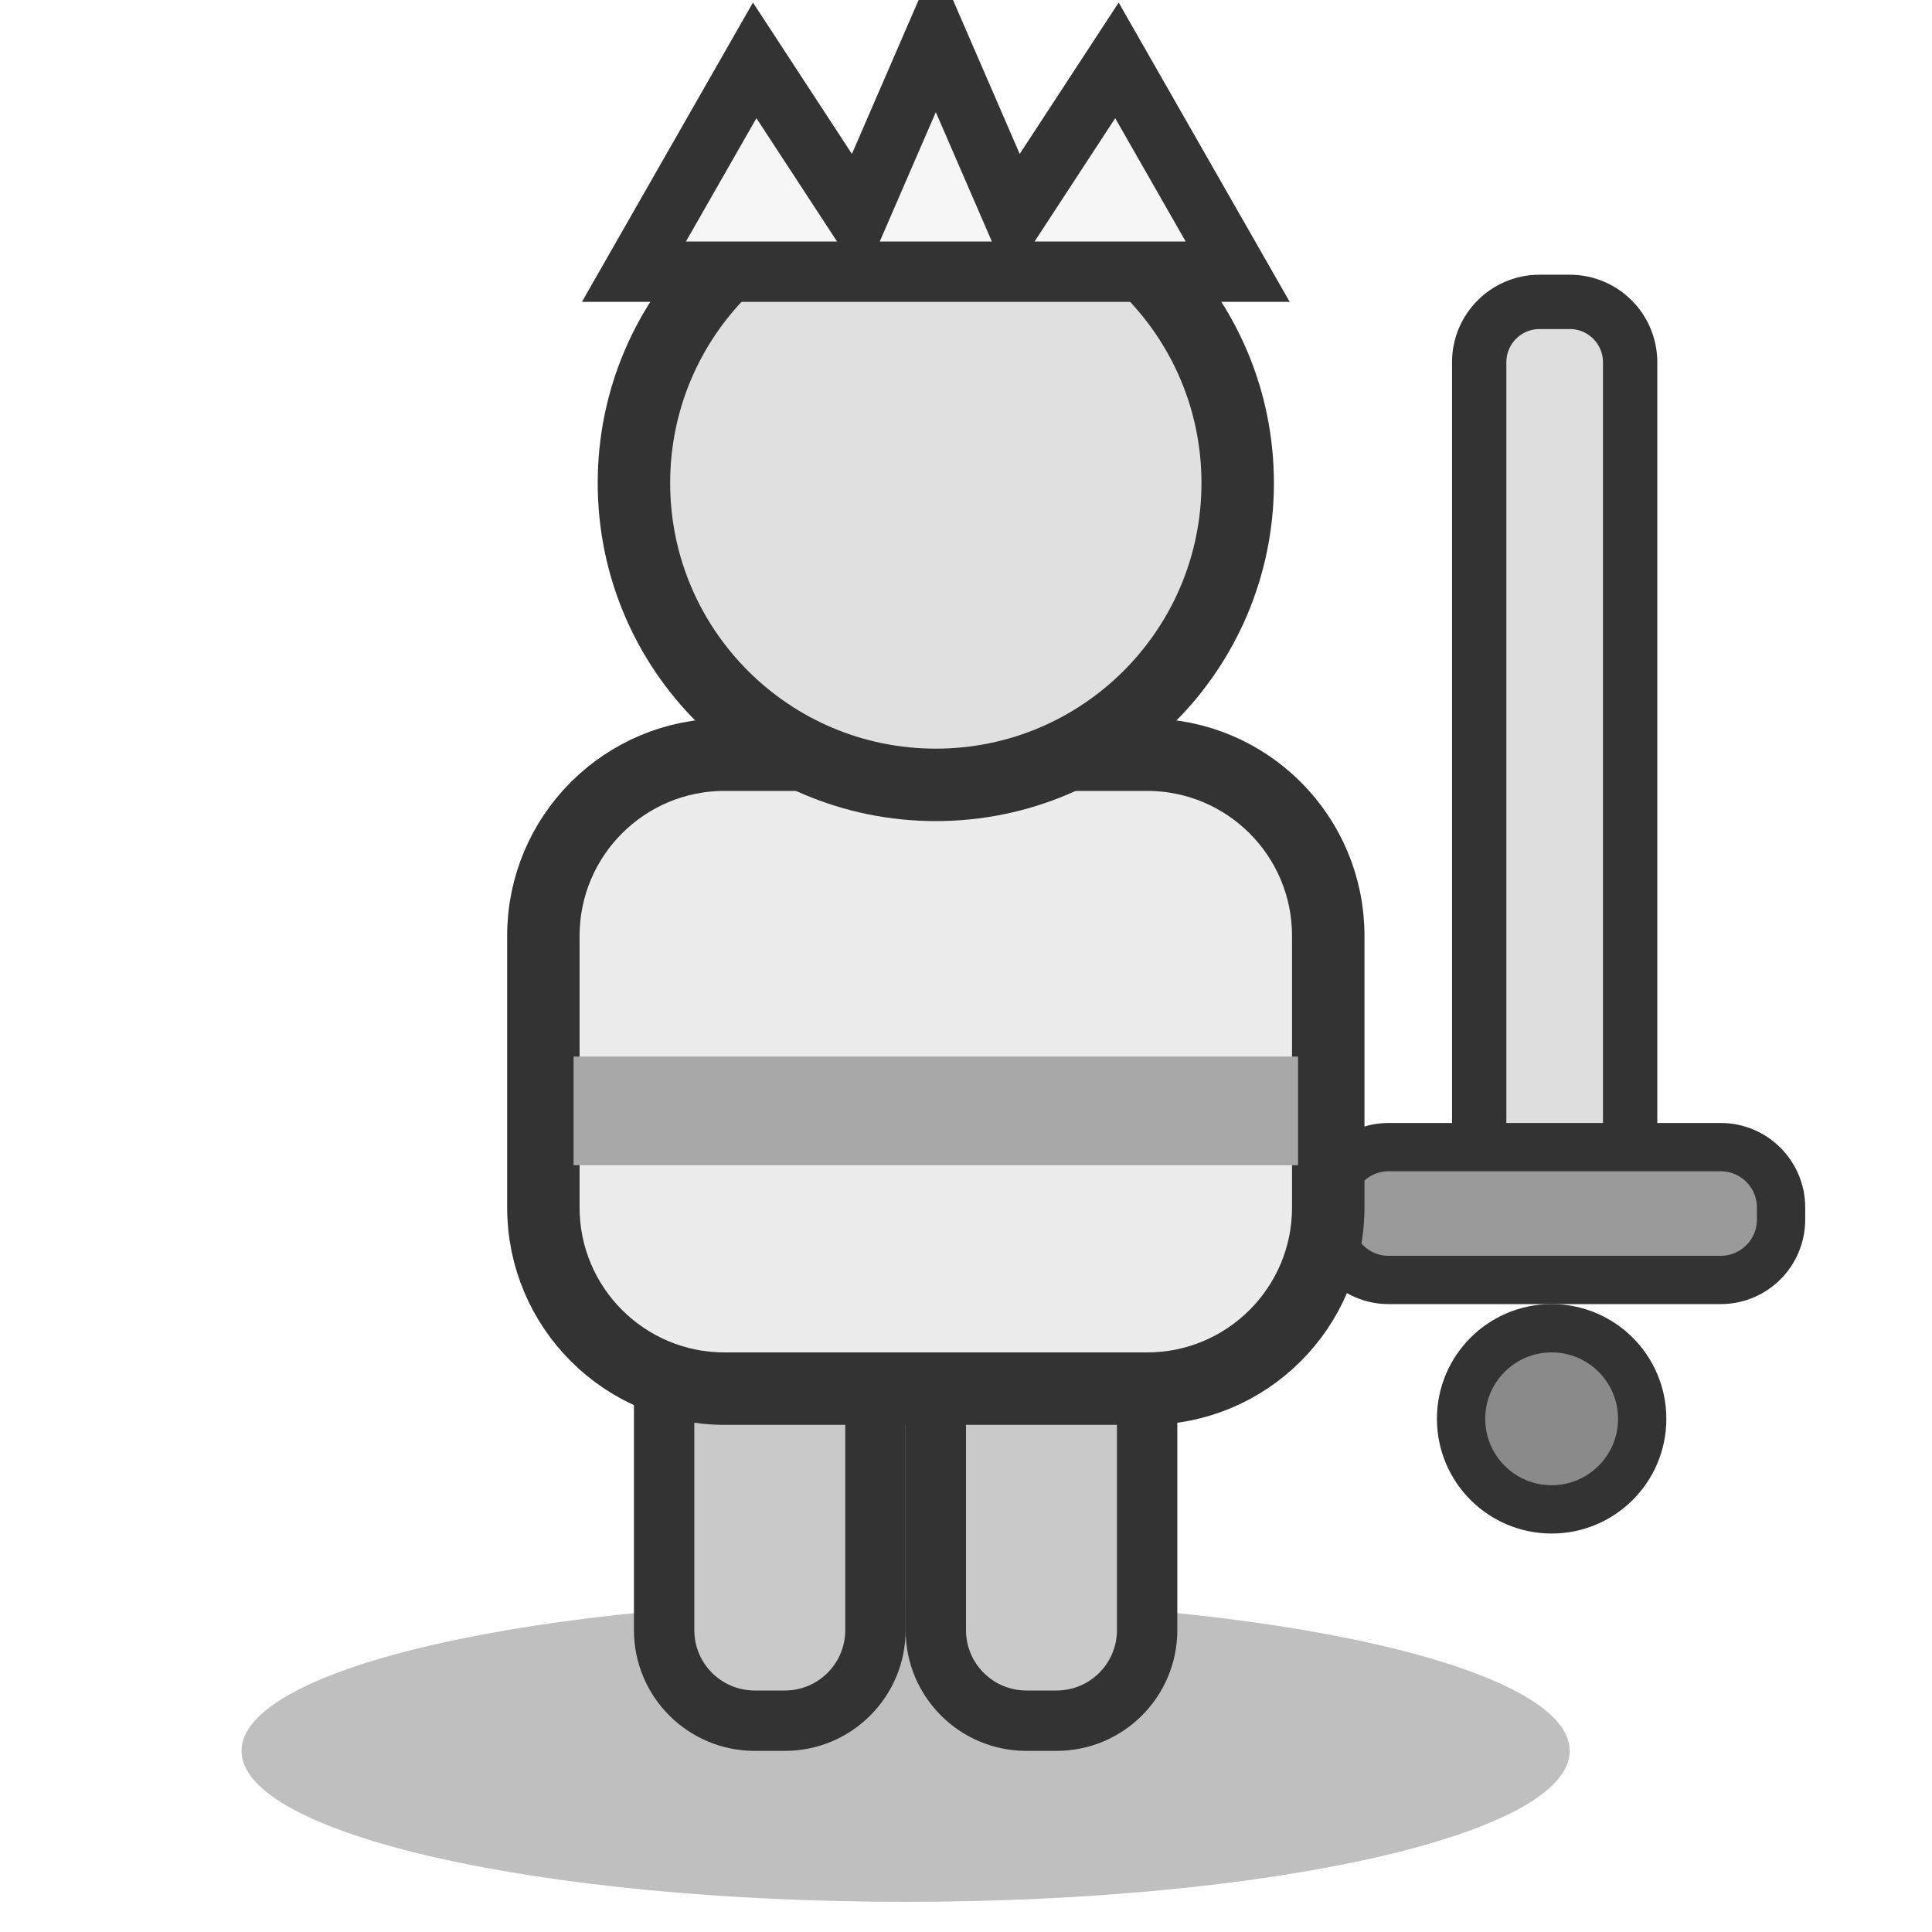
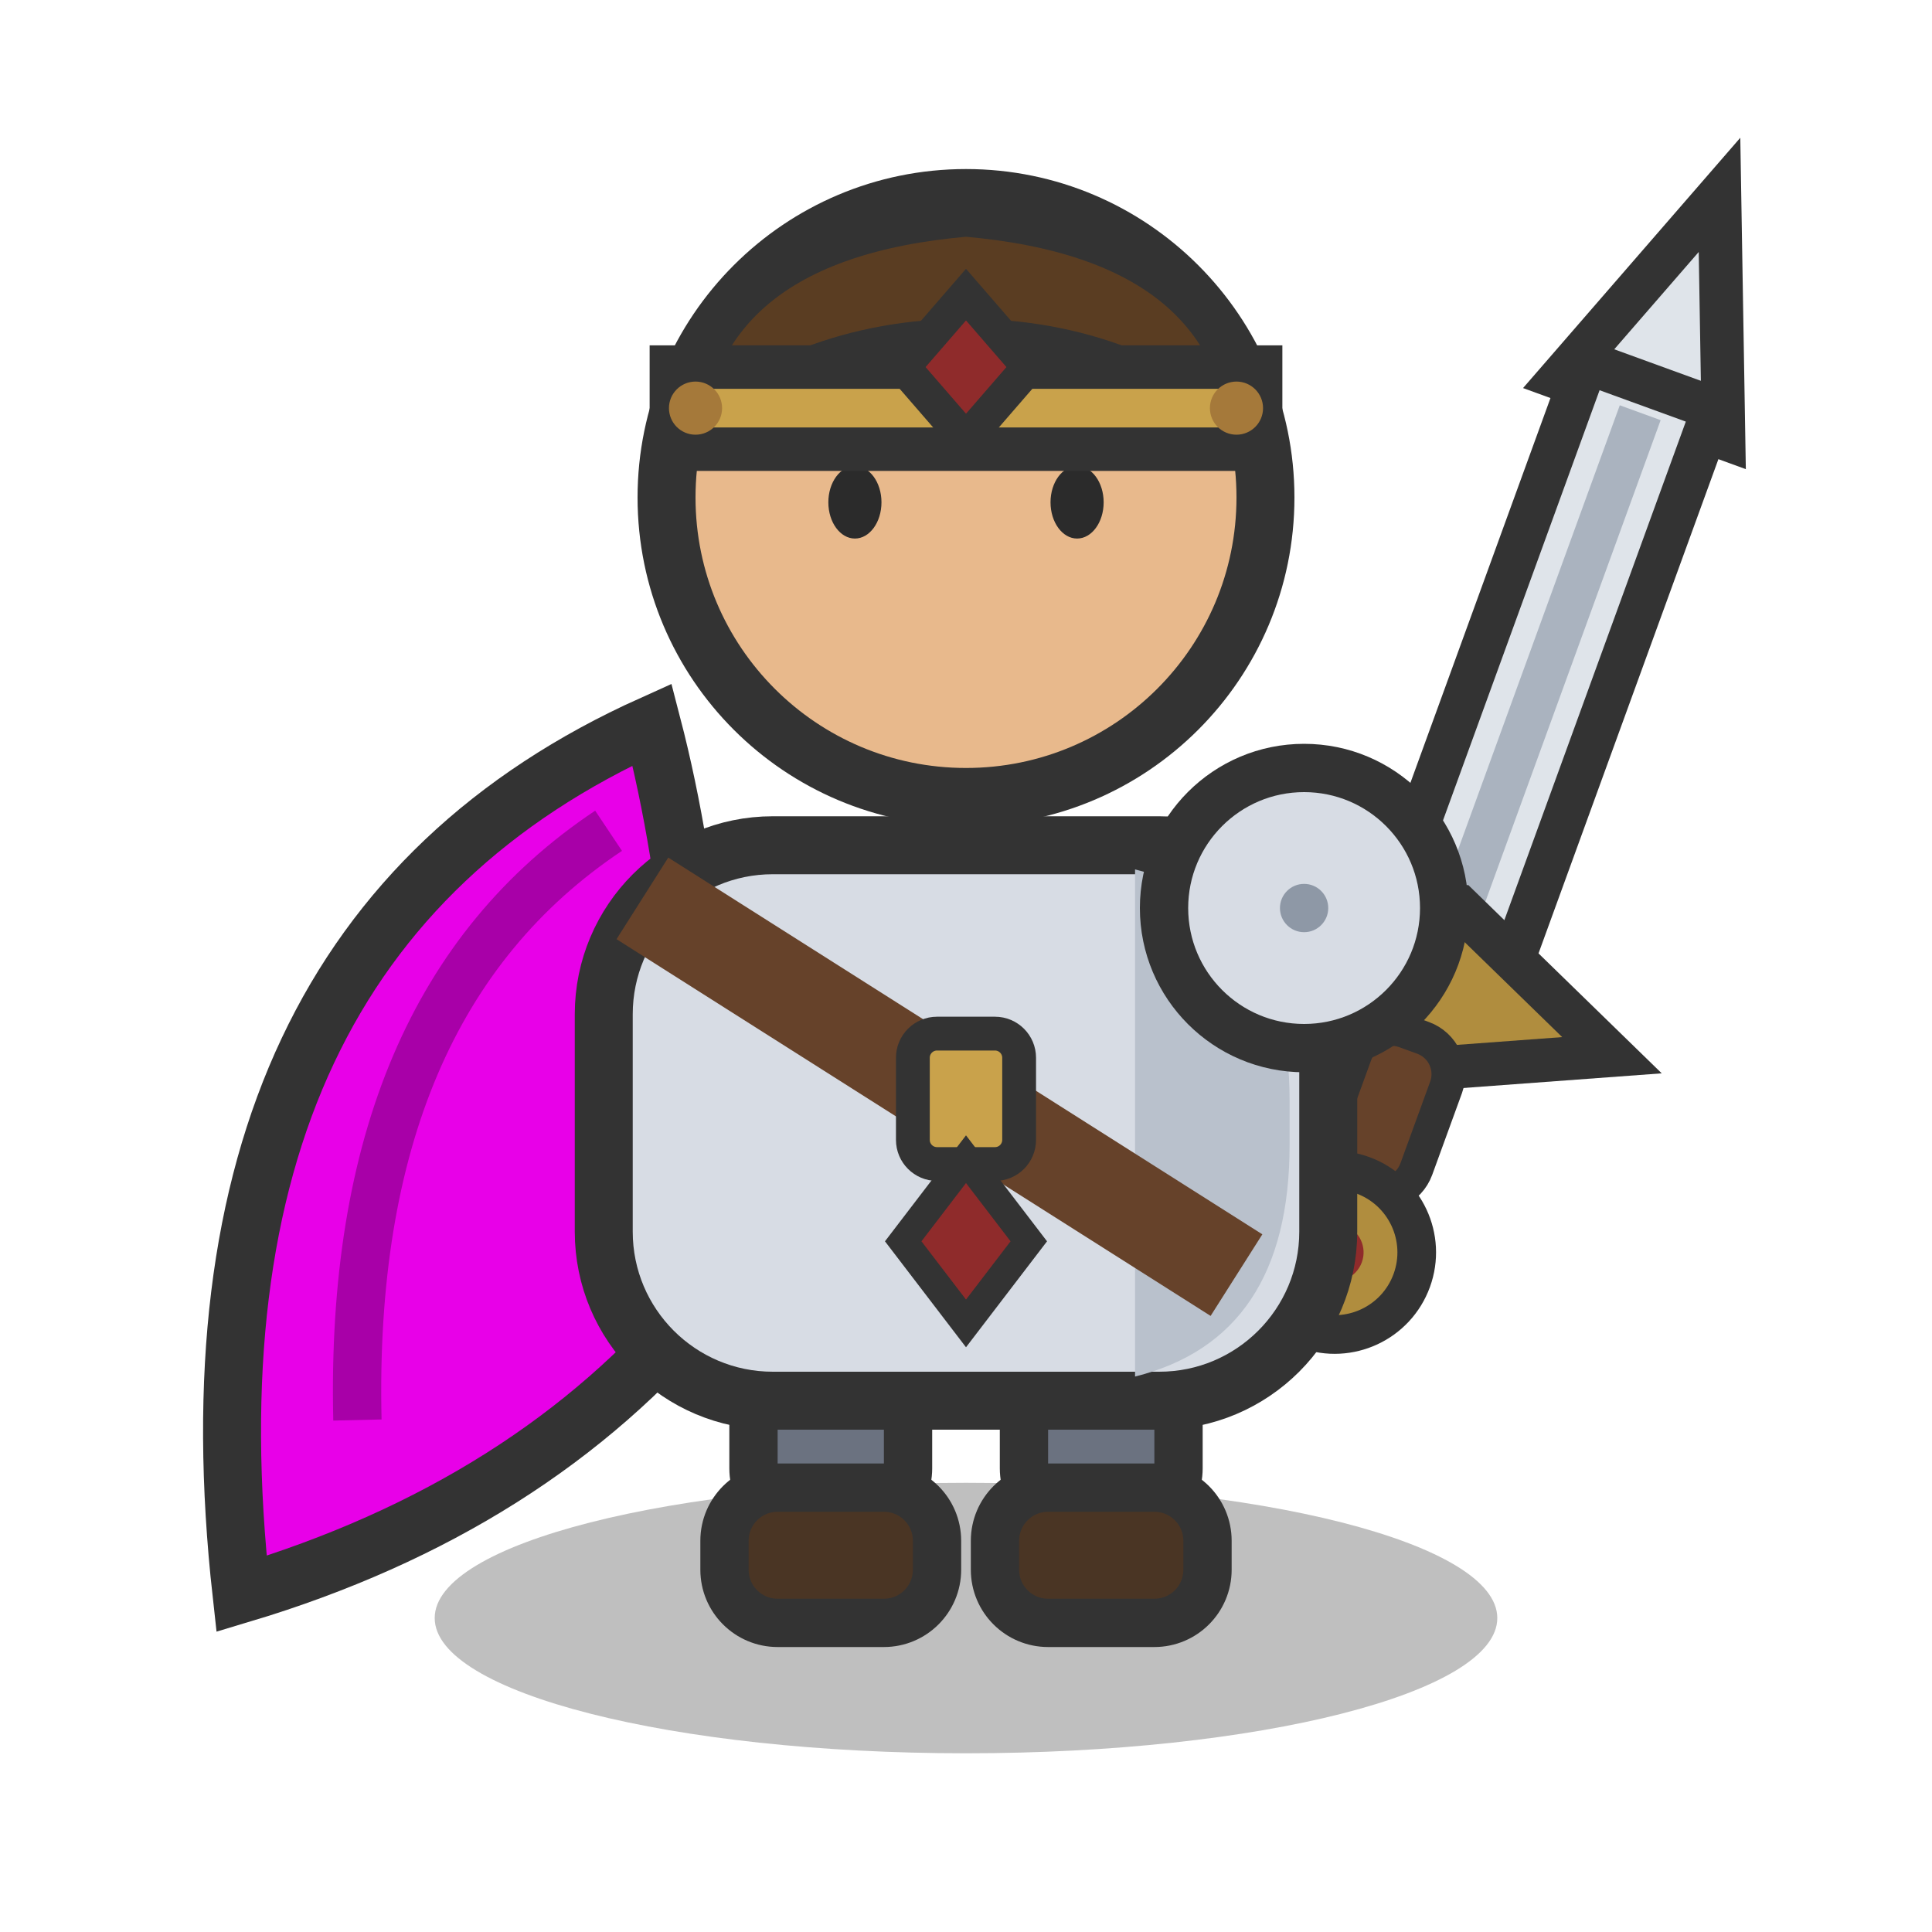
- <svg xmlns="http://www.w3.org/2000/svg" width="32" height="32">
-   <ellipse cx="15" cy="29" rx="11" ry="2.5" fill="#000000" opacity="0.25" />
-   <rect x="11" y="21.5" width="3.5" height="7" rx="1.5" fill="#c9c9c9" stroke="#333333" stroke-width="1" />
-   <rect x="15.5" y="21.5" width="3.5" height="7" rx="1.5" fill="#c9c9c9" stroke="#333333" stroke-width="1" />
-   <rect x="24.5" y="5" width="2.5" height="15" rx="1" fill="#dedede" stroke="#333333" stroke-width="0.9" />
-   <rect x="22" y="19" width="7.5" height="2.2" rx="1" fill="#9a9a9a" stroke="#333333" stroke-width="0.8" />
-   <circle cx="25.7" cy="23.5" r="1.5" fill="#8a8a8a" stroke="#333333" stroke-width="0.8" />
-   <rect x="9" y="12.5" width="13" height="10.5" rx="3" fill="#ececec" stroke="#333333" stroke-width="1.2" />
-   <rect x="9.5" y="17.5" width="12" height="1.8" fill="#a8a8a8" />
-   <circle cx="15.5" cy="8" r="5" fill="#e0e0e0" stroke="#333333" stroke-width="1.2" />
-   <path d="M10.5 4.5 L12.5 1 L14.2 3.6 L15.5 0.6 L16.8 3.6 L18.5 1 L20.5 4.5 z" fill="#f6f6f6" stroke="#333333" stroke-width="1" />
+ <svg xmlns="http://www.w3.org/2000/svg" width="40" height="40">
+   <ellipse cx="20" cy="33.5" rx="11" ry="2.8" fill="#000000" opacity="0.25" />
+   <path d="M13.5 15 Q3.5 19.5 5 33 Q11 31.2 14.5 27 Q14.8 20 13.5 15 z" fill="#e800e8" stroke="#333333" stroke-width="1.2" />
+   <path d="M12.6 17.2 Q7.2 20.8 7.4 29.4" fill="none" stroke="#a800a8" stroke-width="1" />
+   <rect x="15.6" y="28" width="3.2" height="3.5" rx="1.1" fill="#6b7280" stroke="#333333" stroke-width="1" />
+   <rect x="21.2" y="28" width="3.2" height="3.5" rx="1.1" fill="#6b7280" stroke="#333333" stroke-width="1" />
+   <rect x="15" y="30.8" width="4.4" height="2.8" rx="1.1" fill="#4a3524" stroke="#333333" stroke-width="1" />
+   <rect x="20.6" y="30.8" width="4.4" height="2.8" rx="1.1" fill="#4a3524" stroke="#333333" stroke-width="1" />
+   <g transform="rotate(20 29 21)">
+     <path d="M27.6 7.5 L29.4 2.8 L31.2 7.5 z" fill="#dfe4ea" stroke="#333333" stroke-width="0.9" />
+     <rect x="28" y="7" width="2.8" height="13" fill="#dfe4ea" stroke="#333333" stroke-width="0.9" />
+     <line x1="29.4" y1="7.6" x2="29.4" y2="19.4" stroke="#aab3bf" stroke-width="0.9" />
+     <path d="M25.4 20.3 L29.4 18.5 L33.4 20.3 L29.4 22.1 z" fill="#b08d3e" stroke="#333333" stroke-width="0.9" />
+     <rect x="28.4" y="21.3" width="2" height="3.4" rx="0.8" fill="#66422a" stroke="#333333" stroke-width="0.7" />
+     <circle cx="29.4" cy="26.1" r="1.7" fill="#b08d3e" stroke="#333333" stroke-width="0.8" />
+     <circle cx="29.4" cy="26.1" r="0.6" fill="#8f2b2b" />
+   </g>
+   <rect x="12.5" y="17.5" width="15" height="11.5" rx="3.5" fill="#d7dce4" stroke="#333333" stroke-width="1.2" />
+   <path d="M23.5 18 q3.2 0.8 3.2 4.8 v0.9 q0 4 -3.2 4.8 z" fill="#b9c1cc" />
+   <line x1="13.3" y1="18.6" x2="25.6" y2="26.4" stroke="#66422a" stroke-width="2" />
+   <rect x="18.9" y="21.4" width="2.2" height="2.7" rx="0.5" fill="#c9a24b" stroke="#333333" stroke-width="0.7" />
+   <path d="M20 27.4 l1.3 -1.7 l-1.3 -1.7 l-1.3 1.7 z" fill="#8f2b2b" stroke="#333333" stroke-width="0.6" />
+   <circle cx="27" cy="18.8" r="2.9" fill="#d7dce4" stroke="#333333" stroke-width="1" />
+   <circle cx="27" cy="18.8" r="0.5" fill="#8e98a6" />
+   <circle cx="20" cy="10.3" r="6.2" fill="#e8b98c" stroke="#333333" stroke-width="1.2" />
+   <path d="M14 9.4 Q14.2 4.9 20 4.4 Q25.8 4.9 26 9.4 Q23.4 7.1 20 7.1 Q16.6 7.1 14 9.4 z" fill="#5a3d22" stroke="#333333" stroke-width="1" />
+   <ellipse cx="17.7" cy="10.4" rx="0.55" ry="0.75" fill="#2b2b2b" />
+   <ellipse cx="22.3" cy="10.4" rx="0.55" ry="0.75" fill="#2b2b2b" />
+   <path d="M13.9 7.6 h12.2 v1.7 h-12.2 z" fill="#c9a24b" stroke="#333333" stroke-width="0.9" />
+   <circle cx="14.4" cy="8.45" r="0.55" fill="#a5793a" />
+   <circle cx="25.6" cy="8.45" r="0.55" fill="#a5793a" />
+   <path d="M20 6.1 l1.3 1.5 l-1.3 1.5 l-1.3 -1.5 z" fill="#8f2b2b" stroke="#333333" stroke-width="0.7" />
</svg>
